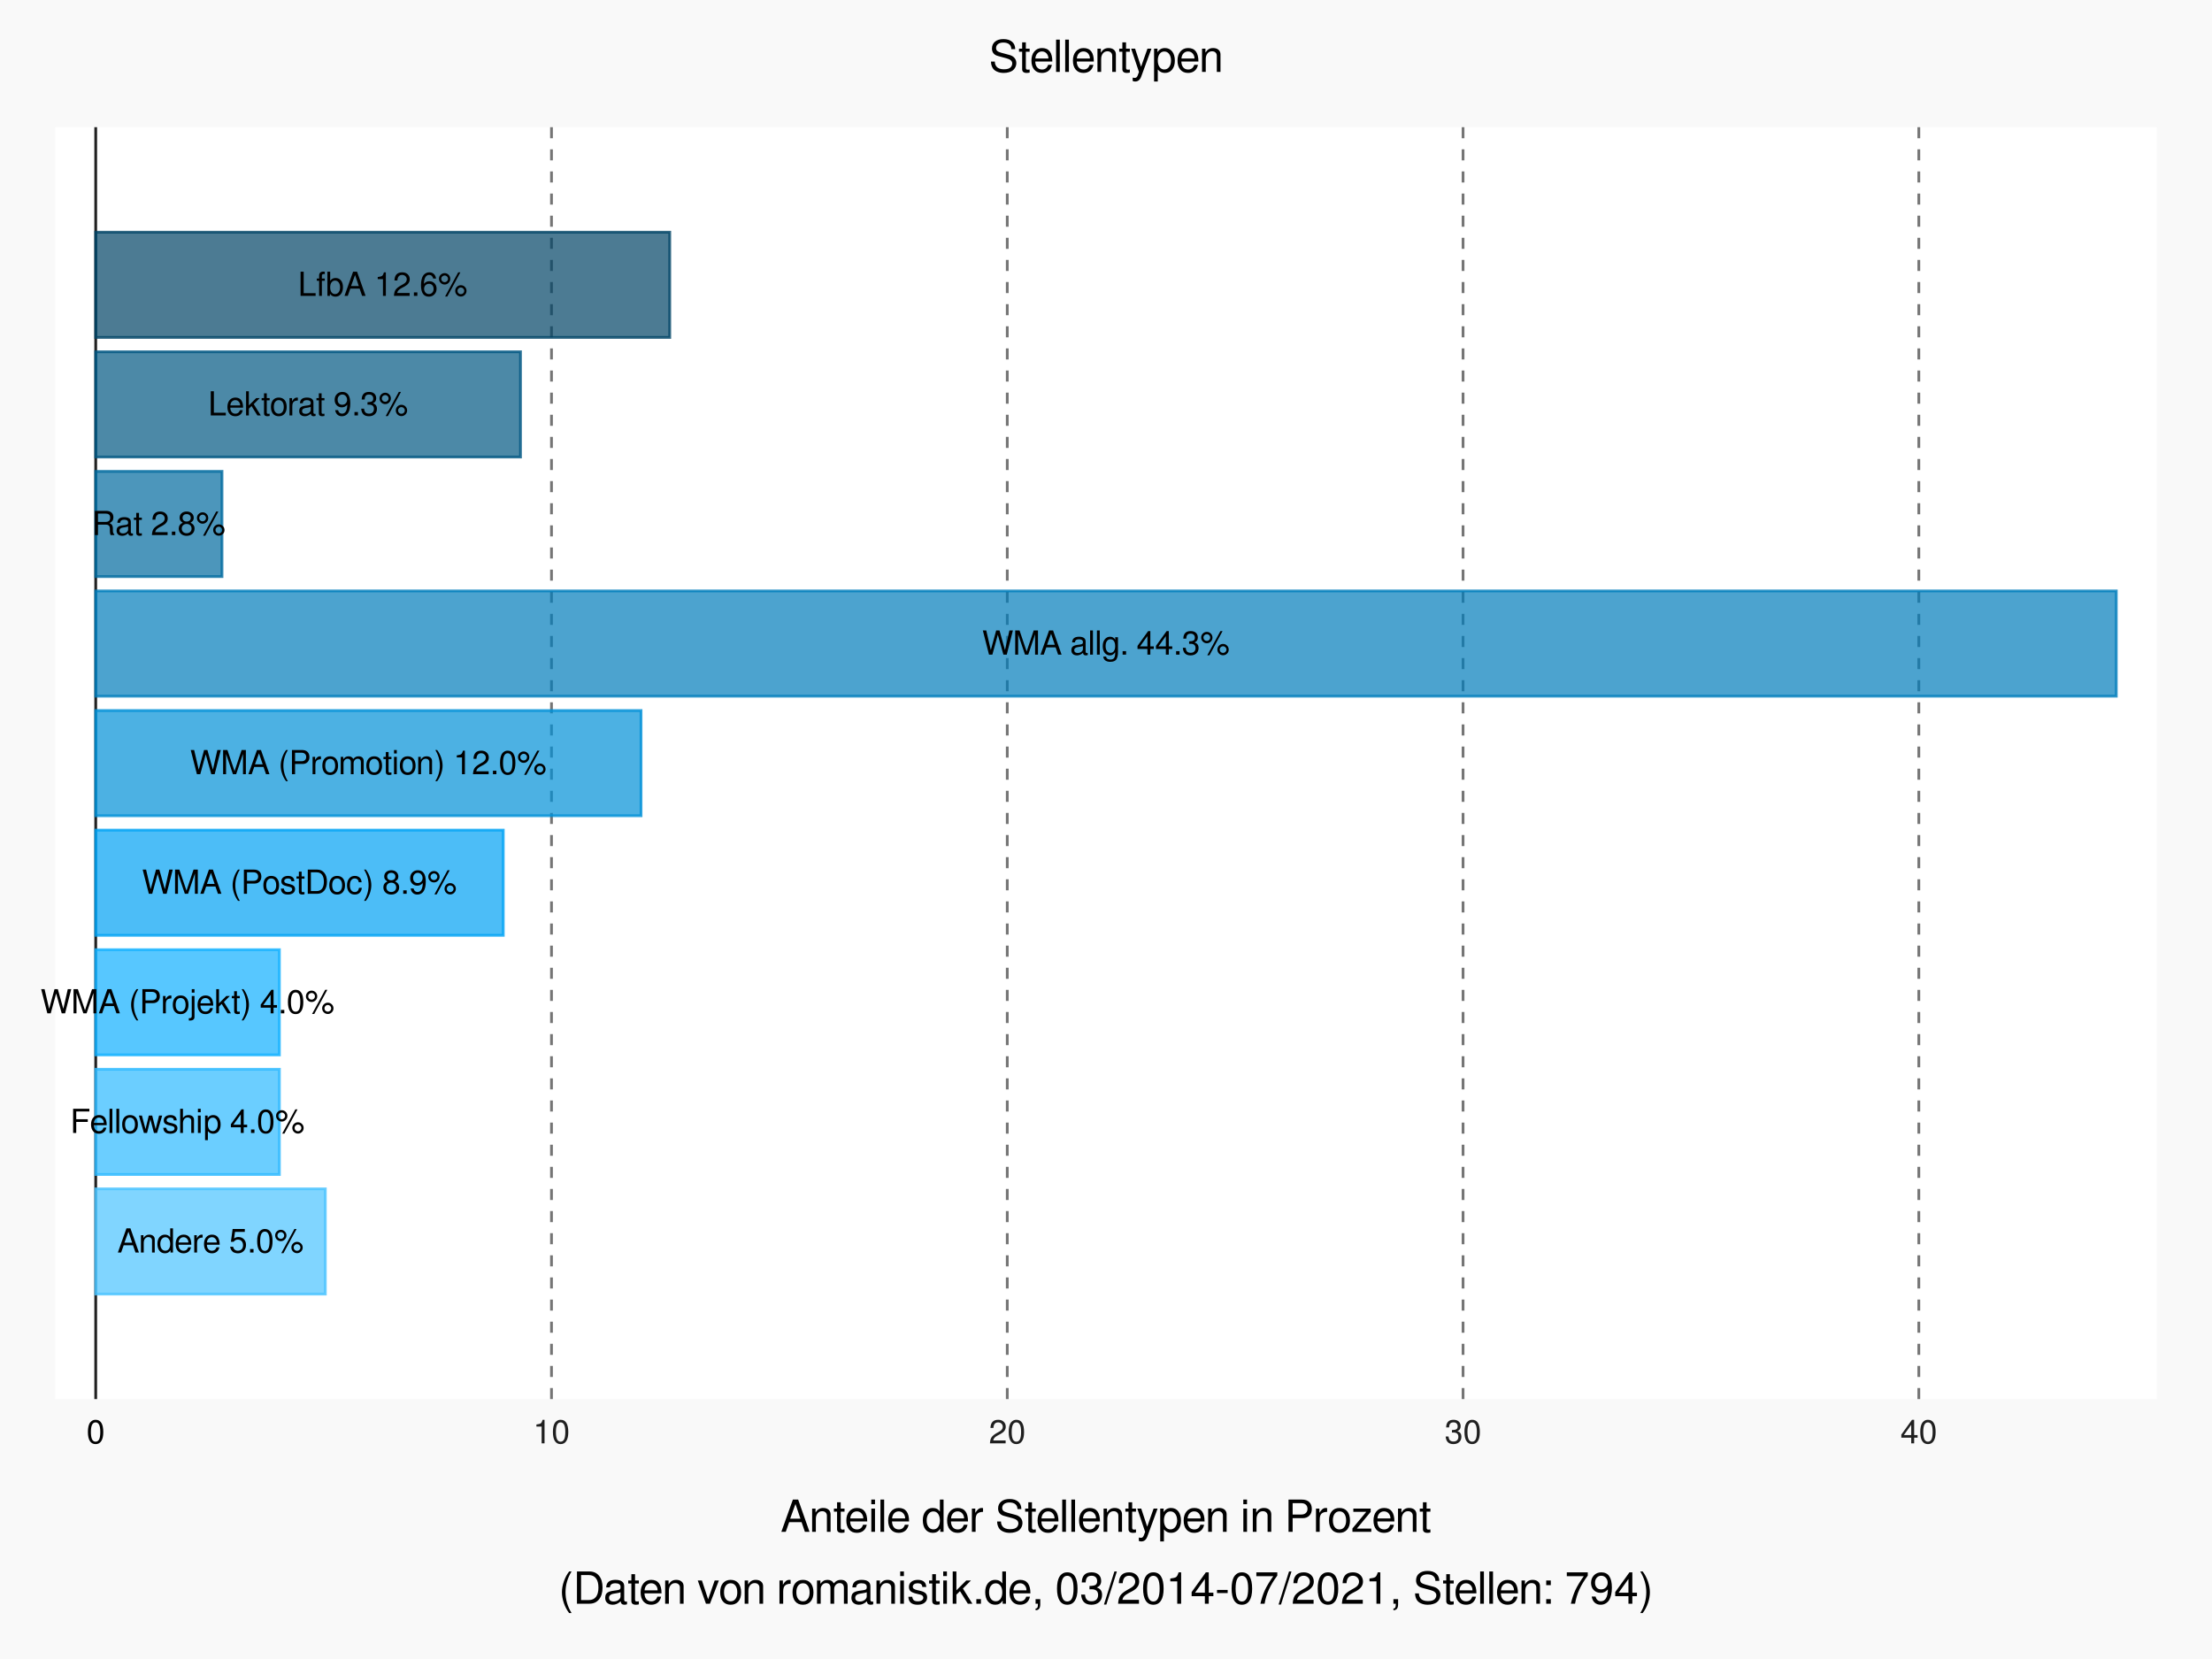
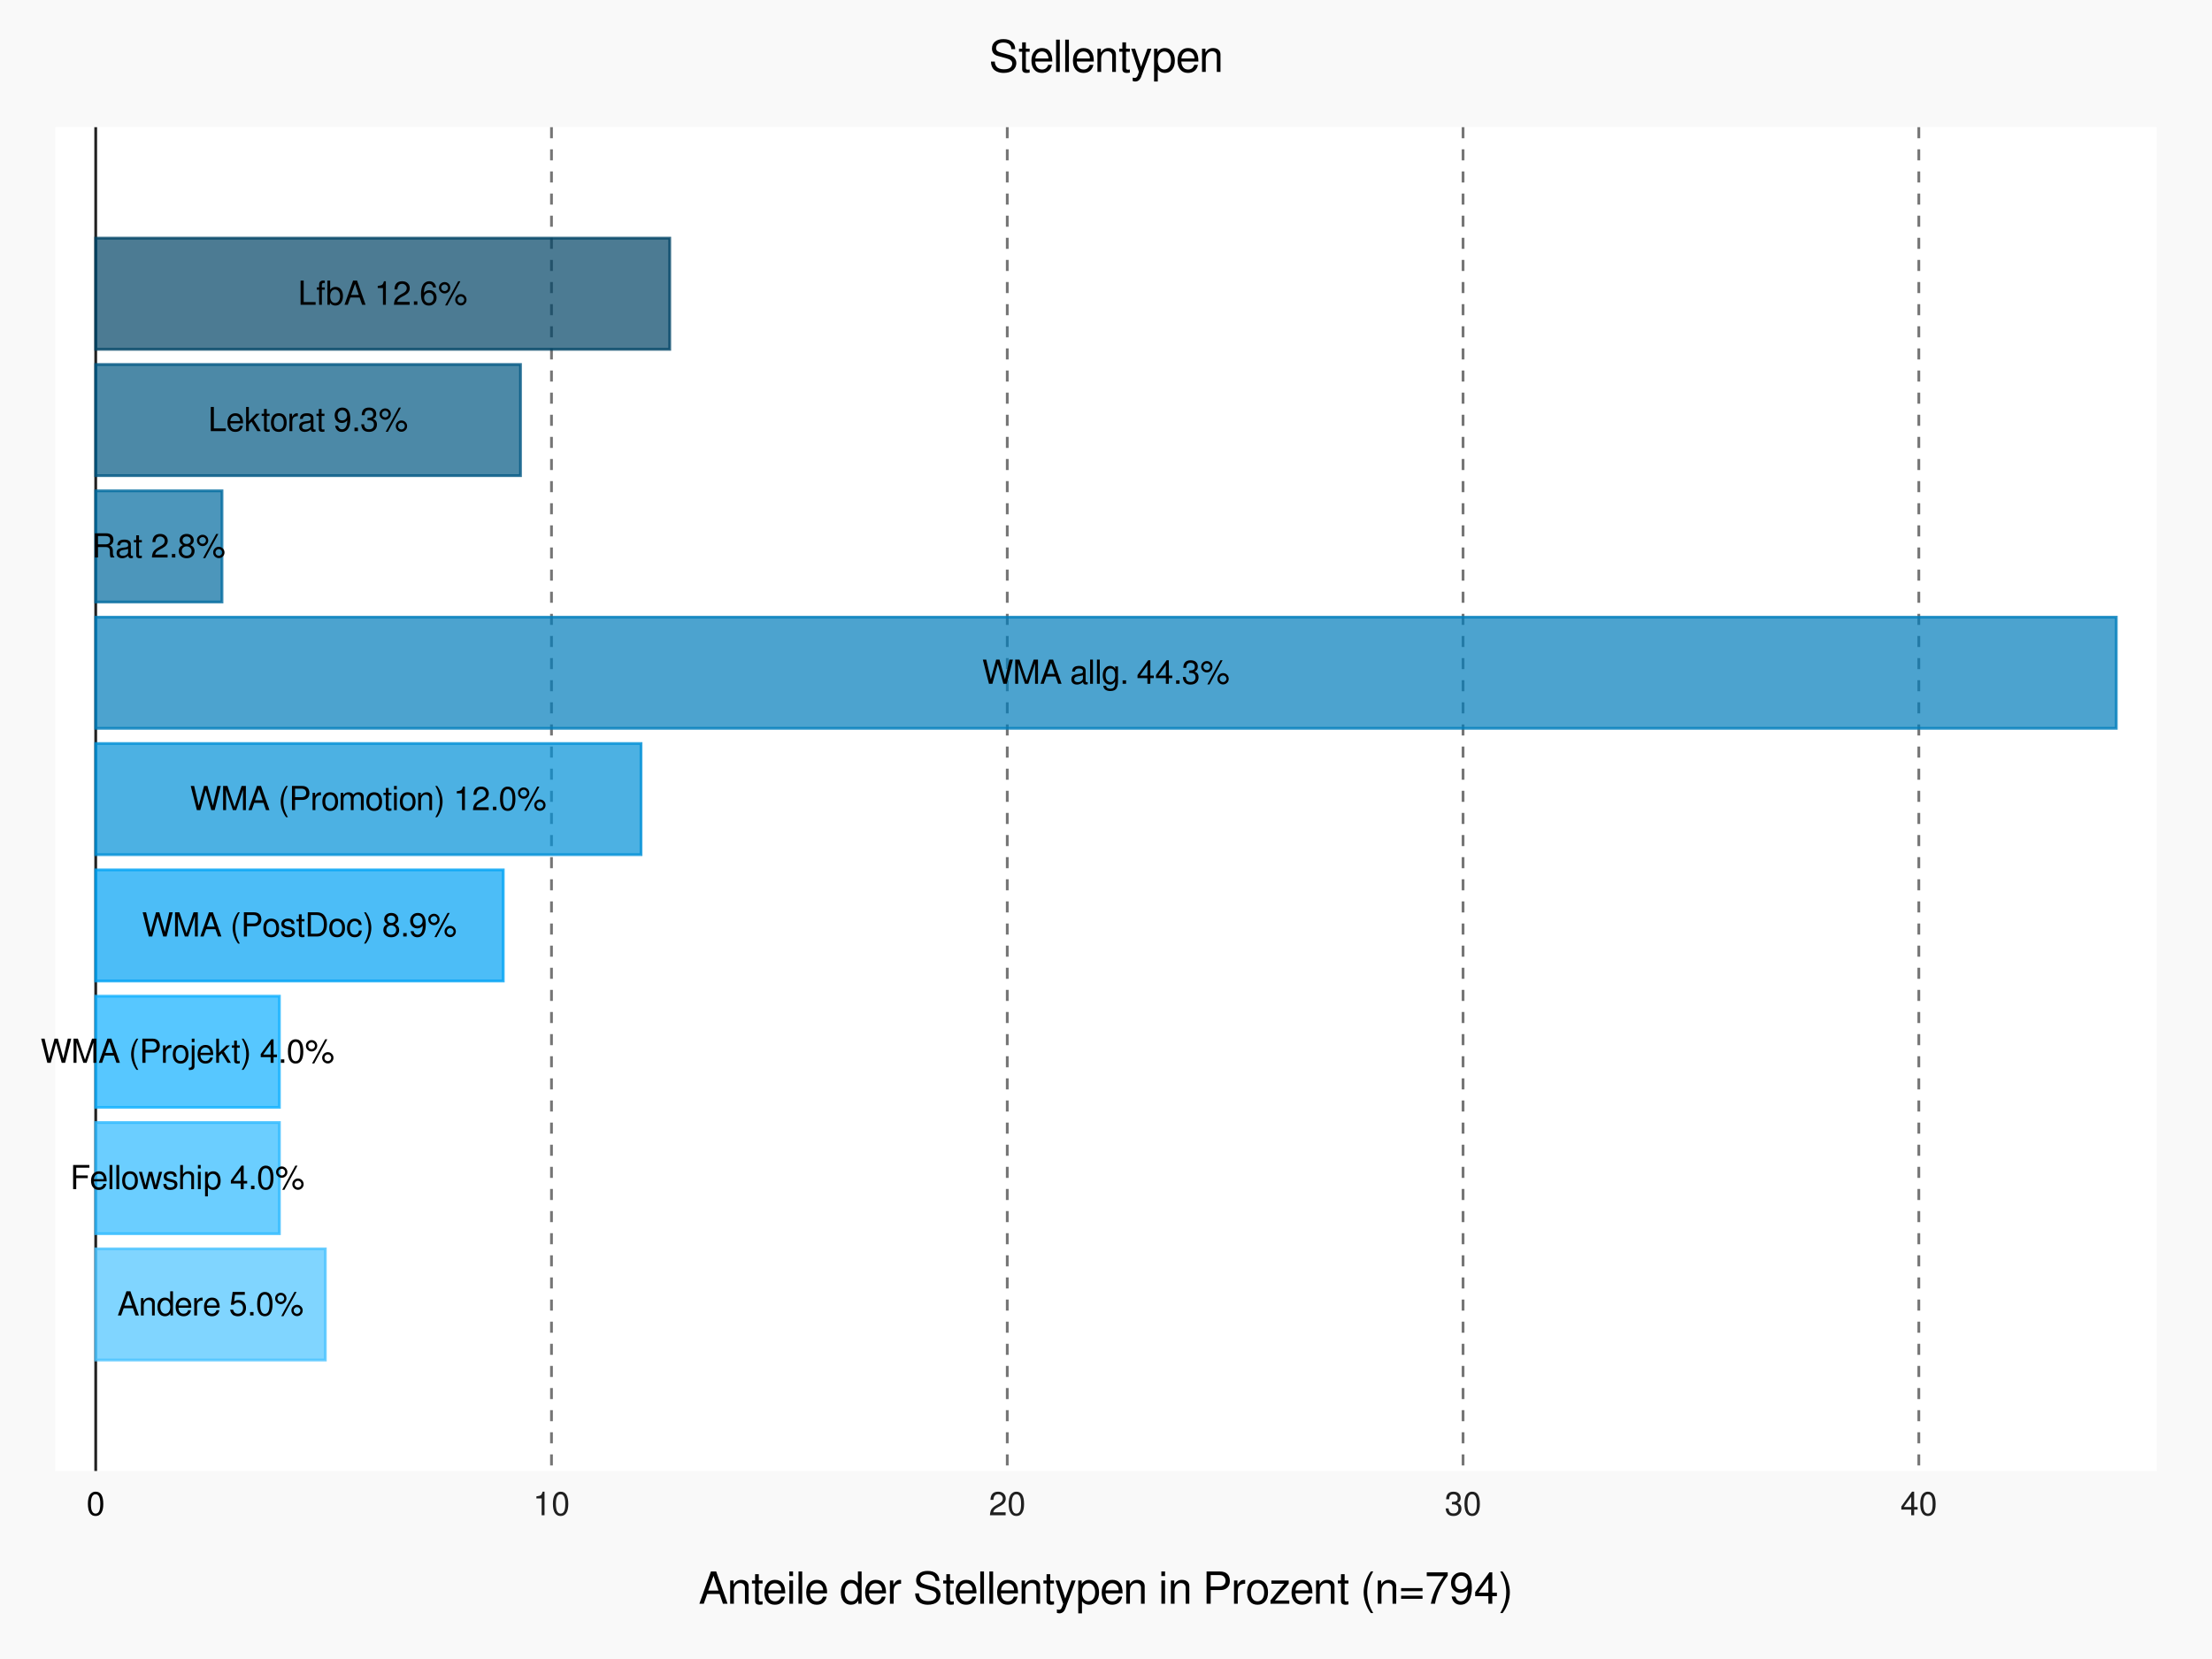
- <svg xmlns="http://www.w3.org/2000/svg" id="chart-f7a3c1fd-27d8-44bd-977e-2161b0ad2dd9" class="pygal-chart" viewBox="0 0 800 600">
+ <svg xmlns="http://www.w3.org/2000/svg" id="chart-5012cd3d-6423-44be-a423-07b968e16132" class="pygal-chart" viewBox="0 0 800 600">
  <defs>
-     <style type="text/css">#chart-f7a3c1fd-27d8-44bd-977e-2161b0ad2dd9{-webkit-user-select:none;-webkit-font-smoothing:antialiased;font-family:FreeSans}#chart-f7a3c1fd-27d8-44bd-977e-2161b0ad2dd9 .title{font-family:FreeSans;font-size:16px}#chart-f7a3c1fd-27d8-44bd-977e-2161b0ad2dd9 .legends .legend text{font-family:FreeSans;font-size:14px}#chart-f7a3c1fd-27d8-44bd-977e-2161b0ad2dd9 .axis text{font-family:FreeSans;font-size:12px}#chart-f7a3c1fd-27d8-44bd-977e-2161b0ad2dd9 .axis text.major{font-family:FreeSans;font-size:12px}#chart-f7a3c1fd-27d8-44bd-977e-2161b0ad2dd9 .text-overlay text.value{font-family:FreeSans;font-size:12px}#chart-f7a3c1fd-27d8-44bd-977e-2161b0ad2dd9 .text-overlay text.label{font-family:FreeSans;font-size:12px}#chart-f7a3c1fd-27d8-44bd-977e-2161b0ad2dd9 .tooltip{font-family:FreeSans;font-size:14px}#chart-f7a3c1fd-27d8-44bd-977e-2161b0ad2dd9 text.no_data{font-family:FreeSans;font-size:64px}
- #chart-f7a3c1fd-27d8-44bd-977e-2161b0ad2dd9{background-color:rgba(249,249,249,1)}#chart-f7a3c1fd-27d8-44bd-977e-2161b0ad2dd9 path,#chart-f7a3c1fd-27d8-44bd-977e-2161b0ad2dd9 line,#chart-f7a3c1fd-27d8-44bd-977e-2161b0ad2dd9 rect,#chart-f7a3c1fd-27d8-44bd-977e-2161b0ad2dd9 circle{-webkit-transition:150ms;-moz-transition:150ms;transition:150ms}#chart-f7a3c1fd-27d8-44bd-977e-2161b0ad2dd9 .graph &gt; .background{fill:rgba(249,249,249,1)}#chart-f7a3c1fd-27d8-44bd-977e-2161b0ad2dd9 .plot &gt; .background{fill:rgba(255,255,255,1)}#chart-f7a3c1fd-27d8-44bd-977e-2161b0ad2dd9 .graph{fill:rgba(0,0,0,.87)}#chart-f7a3c1fd-27d8-44bd-977e-2161b0ad2dd9 text.no_data{fill:rgba(0,0,0,1)}#chart-f7a3c1fd-27d8-44bd-977e-2161b0ad2dd9 .title{fill:rgba(0,0,0,1)}#chart-f7a3c1fd-27d8-44bd-977e-2161b0ad2dd9 .legends .legend text{fill:rgba(0,0,0,.87)}#chart-f7a3c1fd-27d8-44bd-977e-2161b0ad2dd9 .legends .legend:hover text{fill:rgba(0,0,0,1)}#chart-f7a3c1fd-27d8-44bd-977e-2161b0ad2dd9 .axis .line{stroke:rgba(0,0,0,1)}#chart-f7a3c1fd-27d8-44bd-977e-2161b0ad2dd9 .axis .guide.line{stroke:rgba(0,0,0,.54)}#chart-f7a3c1fd-27d8-44bd-977e-2161b0ad2dd9 .axis .major.line{stroke:rgba(0,0,0,.87)}#chart-f7a3c1fd-27d8-44bd-977e-2161b0ad2dd9 .axis text.major{fill:rgba(0,0,0,1)}#chart-f7a3c1fd-27d8-44bd-977e-2161b0ad2dd9 .axis.y .guides:hover .guide.line,#chart-f7a3c1fd-27d8-44bd-977e-2161b0ad2dd9 .line-graph .axis.x .guides:hover .guide.line,#chart-f7a3c1fd-27d8-44bd-977e-2161b0ad2dd9 .stackedline-graph .axis.x .guides:hover .guide.line,#chart-f7a3c1fd-27d8-44bd-977e-2161b0ad2dd9 .xy-graph .axis.x .guides:hover .guide.line{stroke:rgba(0,0,0,1)}#chart-f7a3c1fd-27d8-44bd-977e-2161b0ad2dd9 .axis .guides:hover text{fill:rgba(0,0,0,1)}#chart-f7a3c1fd-27d8-44bd-977e-2161b0ad2dd9 .reactive{fill-opacity:.7;stroke-opacity:.8}#chart-f7a3c1fd-27d8-44bd-977e-2161b0ad2dd9 .ci{stroke:rgba(0,0,0,.87)}#chart-f7a3c1fd-27d8-44bd-977e-2161b0ad2dd9 .reactive.active,#chart-f7a3c1fd-27d8-44bd-977e-2161b0ad2dd9 .active .reactive{fill-opacity:.8;stroke-opacity:.9;stroke-width:4}#chart-f7a3c1fd-27d8-44bd-977e-2161b0ad2dd9 .ci .reactive.active{stroke-width:1.5}#chart-f7a3c1fd-27d8-44bd-977e-2161b0ad2dd9 .series text{fill:rgba(0,0,0,1)}#chart-f7a3c1fd-27d8-44bd-977e-2161b0ad2dd9 .tooltip rect{fill:rgba(255,255,255,1);stroke:rgba(0,0,0,1);-webkit-transition:opacity 150ms;-moz-transition:opacity 150ms;transition:opacity 150ms}#chart-f7a3c1fd-27d8-44bd-977e-2161b0ad2dd9 .tooltip .label{fill:rgba(0,0,0,.87)}#chart-f7a3c1fd-27d8-44bd-977e-2161b0ad2dd9 .tooltip .label{fill:rgba(0,0,0,.87)}#chart-f7a3c1fd-27d8-44bd-977e-2161b0ad2dd9 .tooltip .legend{font-size:.8em;fill:rgba(0,0,0,.54)}#chart-f7a3c1fd-27d8-44bd-977e-2161b0ad2dd9 .tooltip .x_label{font-size:.6em;fill:rgba(0,0,0,1)}#chart-f7a3c1fd-27d8-44bd-977e-2161b0ad2dd9 .tooltip .xlink{font-size:.5em;text-decoration:underline}#chart-f7a3c1fd-27d8-44bd-977e-2161b0ad2dd9 .tooltip .value{font-size:1.5em}#chart-f7a3c1fd-27d8-44bd-977e-2161b0ad2dd9 .bound{font-size:.5em}#chart-f7a3c1fd-27d8-44bd-977e-2161b0ad2dd9 .max-value{font-size:.75em;fill:rgba(0,0,0,.54)}#chart-f7a3c1fd-27d8-44bd-977e-2161b0ad2dd9 .map-element{fill:rgba(255,255,255,1);stroke:rgba(0,0,0,.54) !important}#chart-f7a3c1fd-27d8-44bd-977e-2161b0ad2dd9 .map-element .reactive{fill-opacity:inherit;stroke-opacity:inherit}#chart-f7a3c1fd-27d8-44bd-977e-2161b0ad2dd9 .color-0,#chart-f7a3c1fd-27d8-44bd-977e-2161b0ad2dd9 .color-0 a:visited{stroke:#004466;fill:#004466}#chart-f7a3c1fd-27d8-44bd-977e-2161b0ad2dd9 .color-1,#chart-f7a3c1fd-27d8-44bd-977e-2161b0ad2dd9 .color-1 a:visited{stroke:#005782;fill:#005782}#chart-f7a3c1fd-27d8-44bd-977e-2161b0ad2dd9 .color-2,#chart-f7a3c1fd-27d8-44bd-977e-2161b0ad2dd9 .color-2 a:visited{stroke:#006a9f;fill:#006a9f}#chart-f7a3c1fd-27d8-44bd-977e-2161b0ad2dd9 .color-3,#chart-f7a3c1fd-27d8-44bd-977e-2161b0ad2dd9 .color-3 a:visited{stroke:#007dbb;fill:#007dbb}#chart-f7a3c1fd-27d8-44bd-977e-2161b0ad2dd9 .color-4,#chart-f7a3c1fd-27d8-44bd-977e-2161b0ad2dd9 .color-4 a:visited{stroke:#0090d7;fill:#0090d7}#chart-f7a3c1fd-27d8-44bd-977e-2161b0ad2dd9 .color-5,#chart-f7a3c1fd-27d8-44bd-977e-2161b0ad2dd9 .color-5 a:visited{stroke:#00a2f4;fill:#00a2f4}#chart-f7a3c1fd-27d8-44bd-977e-2161b0ad2dd9 .color-6,#chart-f7a3c1fd-27d8-44bd-977e-2161b0ad2dd9 .color-6 a:visited{stroke:#11b0ff;fill:#11b0ff}#chart-f7a3c1fd-27d8-44bd-977e-2161b0ad2dd9 .color-7,#chart-f7a3c1fd-27d8-44bd-977e-2161b0ad2dd9 .color-7 a:visited{stroke:#2db9ff;fill:#2db9ff}#chart-f7a3c1fd-27d8-44bd-977e-2161b0ad2dd9 .color-8,#chart-f7a3c1fd-27d8-44bd-977e-2161b0ad2dd9 .color-8 a:visited{stroke:#4ac3ff;fill:#4ac3ff}#chart-f7a3c1fd-27d8-44bd-977e-2161b0ad2dd9 .text-overlay .color-0 text{fill:black}#chart-f7a3c1fd-27d8-44bd-977e-2161b0ad2dd9 .text-overlay .color-1 text{fill:black}#chart-f7a3c1fd-27d8-44bd-977e-2161b0ad2dd9 .text-overlay .color-2 text{fill:black}#chart-f7a3c1fd-27d8-44bd-977e-2161b0ad2dd9 .text-overlay .color-3 text{fill:black}#chart-f7a3c1fd-27d8-44bd-977e-2161b0ad2dd9 .text-overlay .color-4 text{fill:black}#chart-f7a3c1fd-27d8-44bd-977e-2161b0ad2dd9 .text-overlay .color-5 text{fill:black}#chart-f7a3c1fd-27d8-44bd-977e-2161b0ad2dd9 .text-overlay .color-6 text{fill:black}#chart-f7a3c1fd-27d8-44bd-977e-2161b0ad2dd9 .text-overlay .color-7 text{fill:black}#chart-f7a3c1fd-27d8-44bd-977e-2161b0ad2dd9 .text-overlay .color-8 text{fill:black}
- #chart-f7a3c1fd-27d8-44bd-977e-2161b0ad2dd9 text.no_data{text-anchor:middle}#chart-f7a3c1fd-27d8-44bd-977e-2161b0ad2dd9 .guide.line{fill:none}#chart-f7a3c1fd-27d8-44bd-977e-2161b0ad2dd9 .centered{text-anchor:middle}#chart-f7a3c1fd-27d8-44bd-977e-2161b0ad2dd9 .title{text-anchor:middle}#chart-f7a3c1fd-27d8-44bd-977e-2161b0ad2dd9 .legends .legend text{fill-opacity:1}#chart-f7a3c1fd-27d8-44bd-977e-2161b0ad2dd9 .axis.x text{text-anchor:middle}#chart-f7a3c1fd-27d8-44bd-977e-2161b0ad2dd9 .axis.x:not(.web) text[transform]{text-anchor:start}#chart-f7a3c1fd-27d8-44bd-977e-2161b0ad2dd9 .axis.x:not(.web) text[transform].backwards{text-anchor:end}#chart-f7a3c1fd-27d8-44bd-977e-2161b0ad2dd9 .axis.y text{text-anchor:end}#chart-f7a3c1fd-27d8-44bd-977e-2161b0ad2dd9 .axis.y text[transform].backwards{text-anchor:start}#chart-f7a3c1fd-27d8-44bd-977e-2161b0ad2dd9 .axis.y2 text{text-anchor:start}#chart-f7a3c1fd-27d8-44bd-977e-2161b0ad2dd9 .axis.y2 text[transform].backwards{text-anchor:end}#chart-f7a3c1fd-27d8-44bd-977e-2161b0ad2dd9 .axis .guide.line{stroke-dasharray:4,4}#chart-f7a3c1fd-27d8-44bd-977e-2161b0ad2dd9 .axis .major.guide.line{stroke-dasharray:6,6}#chart-f7a3c1fd-27d8-44bd-977e-2161b0ad2dd9 .horizontal .axis.y .guide.line,#chart-f7a3c1fd-27d8-44bd-977e-2161b0ad2dd9 .horizontal .axis.y2 .guide.line,#chart-f7a3c1fd-27d8-44bd-977e-2161b0ad2dd9 .vertical .axis.x .guide.line{opacity:0}#chart-f7a3c1fd-27d8-44bd-977e-2161b0ad2dd9 .horizontal .axis.always_show .guide.line,#chart-f7a3c1fd-27d8-44bd-977e-2161b0ad2dd9 .vertical .axis.always_show .guide.line{opacity:1 !important}#chart-f7a3c1fd-27d8-44bd-977e-2161b0ad2dd9 .axis.y .guides:hover .guide.line,#chart-f7a3c1fd-27d8-44bd-977e-2161b0ad2dd9 .axis.y2 .guides:hover .guide.line,#chart-f7a3c1fd-27d8-44bd-977e-2161b0ad2dd9 .axis.x .guides:hover .guide.line{opacity:1}#chart-f7a3c1fd-27d8-44bd-977e-2161b0ad2dd9 .axis .guides:hover text{opacity:1}#chart-f7a3c1fd-27d8-44bd-977e-2161b0ad2dd9 .nofill{fill:none}#chart-f7a3c1fd-27d8-44bd-977e-2161b0ad2dd9 .subtle-fill{fill-opacity:.2}#chart-f7a3c1fd-27d8-44bd-977e-2161b0ad2dd9 .dot{stroke-width:1px;fill-opacity:1}#chart-f7a3c1fd-27d8-44bd-977e-2161b0ad2dd9 .dot.active{stroke-width:5px}#chart-f7a3c1fd-27d8-44bd-977e-2161b0ad2dd9 .dot.negative{fill:transparent}#chart-f7a3c1fd-27d8-44bd-977e-2161b0ad2dd9 text,#chart-f7a3c1fd-27d8-44bd-977e-2161b0ad2dd9 tspan{stroke:none !important}#chart-f7a3c1fd-27d8-44bd-977e-2161b0ad2dd9 .series text.active{opacity:1}#chart-f7a3c1fd-27d8-44bd-977e-2161b0ad2dd9 .tooltip rect{fill-opacity:.95;stroke-width:.5}#chart-f7a3c1fd-27d8-44bd-977e-2161b0ad2dd9 .tooltip text{fill-opacity:1}#chart-f7a3c1fd-27d8-44bd-977e-2161b0ad2dd9 .showable{visibility:hidden}#chart-f7a3c1fd-27d8-44bd-977e-2161b0ad2dd9 .showable.shown{visibility:visible}#chart-f7a3c1fd-27d8-44bd-977e-2161b0ad2dd9 .gauge-background{fill:rgba(229,229,229,1);stroke:none}#chart-f7a3c1fd-27d8-44bd-977e-2161b0ad2dd9 .bg-lines{stroke:rgba(249,249,249,1);stroke-width:2px}</style>
+     <style type="text/css">#chart-5012cd3d-6423-44be-a423-07b968e16132{-webkit-user-select:none;-webkit-font-smoothing:antialiased;font-family:FreeSans}#chart-5012cd3d-6423-44be-a423-07b968e16132 .title{font-family:FreeSans;font-size:16px}#chart-5012cd3d-6423-44be-a423-07b968e16132 .legends .legend text{font-family:FreeSans;font-size:14px}#chart-5012cd3d-6423-44be-a423-07b968e16132 .axis text{font-family:FreeSans;font-size:12px}#chart-5012cd3d-6423-44be-a423-07b968e16132 .axis text.major{font-family:FreeSans;font-size:12px}#chart-5012cd3d-6423-44be-a423-07b968e16132 .text-overlay text.value{font-family:FreeSans;font-size:12px}#chart-5012cd3d-6423-44be-a423-07b968e16132 .text-overlay text.label{font-family:FreeSans;font-size:12px}#chart-5012cd3d-6423-44be-a423-07b968e16132 .tooltip{font-family:FreeSans;font-size:14px}#chart-5012cd3d-6423-44be-a423-07b968e16132 text.no_data{font-family:FreeSans;font-size:64px}
+ #chart-5012cd3d-6423-44be-a423-07b968e16132{background-color:rgba(249,249,249,1)}#chart-5012cd3d-6423-44be-a423-07b968e16132 path,#chart-5012cd3d-6423-44be-a423-07b968e16132 line,#chart-5012cd3d-6423-44be-a423-07b968e16132 rect,#chart-5012cd3d-6423-44be-a423-07b968e16132 circle{-webkit-transition:150ms;-moz-transition:150ms;transition:150ms}#chart-5012cd3d-6423-44be-a423-07b968e16132 .graph &gt; .background{fill:rgba(249,249,249,1)}#chart-5012cd3d-6423-44be-a423-07b968e16132 .plot &gt; .background{fill:rgba(255,255,255,1)}#chart-5012cd3d-6423-44be-a423-07b968e16132 .graph{fill:rgba(0,0,0,.87)}#chart-5012cd3d-6423-44be-a423-07b968e16132 text.no_data{fill:rgba(0,0,0,1)}#chart-5012cd3d-6423-44be-a423-07b968e16132 .title{fill:rgba(0,0,0,1)}#chart-5012cd3d-6423-44be-a423-07b968e16132 .legends .legend text{fill:rgba(0,0,0,.87)}#chart-5012cd3d-6423-44be-a423-07b968e16132 .legends .legend:hover text{fill:rgba(0,0,0,1)}#chart-5012cd3d-6423-44be-a423-07b968e16132 .axis .line{stroke:rgba(0,0,0,1)}#chart-5012cd3d-6423-44be-a423-07b968e16132 .axis .guide.line{stroke:rgba(0,0,0,.54)}#chart-5012cd3d-6423-44be-a423-07b968e16132 .axis .major.line{stroke:rgba(0,0,0,.87)}#chart-5012cd3d-6423-44be-a423-07b968e16132 .axis text.major{fill:rgba(0,0,0,1)}#chart-5012cd3d-6423-44be-a423-07b968e16132 .axis.y .guides:hover .guide.line,#chart-5012cd3d-6423-44be-a423-07b968e16132 .line-graph .axis.x .guides:hover .guide.line,#chart-5012cd3d-6423-44be-a423-07b968e16132 .stackedline-graph .axis.x .guides:hover .guide.line,#chart-5012cd3d-6423-44be-a423-07b968e16132 .xy-graph .axis.x .guides:hover .guide.line{stroke:rgba(0,0,0,1)}#chart-5012cd3d-6423-44be-a423-07b968e16132 .axis .guides:hover text{fill:rgba(0,0,0,1)}#chart-5012cd3d-6423-44be-a423-07b968e16132 .reactive{fill-opacity:.7;stroke-opacity:.8}#chart-5012cd3d-6423-44be-a423-07b968e16132 .ci{stroke:rgba(0,0,0,.87)}#chart-5012cd3d-6423-44be-a423-07b968e16132 .reactive.active,#chart-5012cd3d-6423-44be-a423-07b968e16132 .active .reactive{fill-opacity:.8;stroke-opacity:.9;stroke-width:4}#chart-5012cd3d-6423-44be-a423-07b968e16132 .ci .reactive.active{stroke-width:1.5}#chart-5012cd3d-6423-44be-a423-07b968e16132 .series text{fill:rgba(0,0,0,1)}#chart-5012cd3d-6423-44be-a423-07b968e16132 .tooltip rect{fill:rgba(255,255,255,1);stroke:rgba(0,0,0,1);-webkit-transition:opacity 150ms;-moz-transition:opacity 150ms;transition:opacity 150ms}#chart-5012cd3d-6423-44be-a423-07b968e16132 .tooltip .label{fill:rgba(0,0,0,.87)}#chart-5012cd3d-6423-44be-a423-07b968e16132 .tooltip .label{fill:rgba(0,0,0,.87)}#chart-5012cd3d-6423-44be-a423-07b968e16132 .tooltip .legend{font-size:.8em;fill:rgba(0,0,0,.54)}#chart-5012cd3d-6423-44be-a423-07b968e16132 .tooltip .x_label{font-size:.6em;fill:rgba(0,0,0,1)}#chart-5012cd3d-6423-44be-a423-07b968e16132 .tooltip .xlink{font-size:.5em;text-decoration:underline}#chart-5012cd3d-6423-44be-a423-07b968e16132 .tooltip .value{font-size:1.5em}#chart-5012cd3d-6423-44be-a423-07b968e16132 .bound{font-size:.5em}#chart-5012cd3d-6423-44be-a423-07b968e16132 .max-value{font-size:.75em;fill:rgba(0,0,0,.54)}#chart-5012cd3d-6423-44be-a423-07b968e16132 .map-element{fill:rgba(255,255,255,1);stroke:rgba(0,0,0,.54) !important}#chart-5012cd3d-6423-44be-a423-07b968e16132 .map-element .reactive{fill-opacity:inherit;stroke-opacity:inherit}#chart-5012cd3d-6423-44be-a423-07b968e16132 .color-0,#chart-5012cd3d-6423-44be-a423-07b968e16132 .color-0 a:visited{stroke:#004466;fill:#004466}#chart-5012cd3d-6423-44be-a423-07b968e16132 .color-1,#chart-5012cd3d-6423-44be-a423-07b968e16132 .color-1 a:visited{stroke:#005782;fill:#005782}#chart-5012cd3d-6423-44be-a423-07b968e16132 .color-2,#chart-5012cd3d-6423-44be-a423-07b968e16132 .color-2 a:visited{stroke:#006a9f;fill:#006a9f}#chart-5012cd3d-6423-44be-a423-07b968e16132 .color-3,#chart-5012cd3d-6423-44be-a423-07b968e16132 .color-3 a:visited{stroke:#007dbb;fill:#007dbb}#chart-5012cd3d-6423-44be-a423-07b968e16132 .color-4,#chart-5012cd3d-6423-44be-a423-07b968e16132 .color-4 a:visited{stroke:#0090d7;fill:#0090d7}#chart-5012cd3d-6423-44be-a423-07b968e16132 .color-5,#chart-5012cd3d-6423-44be-a423-07b968e16132 .color-5 a:visited{stroke:#00a2f4;fill:#00a2f4}#chart-5012cd3d-6423-44be-a423-07b968e16132 .color-6,#chart-5012cd3d-6423-44be-a423-07b968e16132 .color-6 a:visited{stroke:#11b0ff;fill:#11b0ff}#chart-5012cd3d-6423-44be-a423-07b968e16132 .color-7,#chart-5012cd3d-6423-44be-a423-07b968e16132 .color-7 a:visited{stroke:#2db9ff;fill:#2db9ff}#chart-5012cd3d-6423-44be-a423-07b968e16132 .color-8,#chart-5012cd3d-6423-44be-a423-07b968e16132 .color-8 a:visited{stroke:#4ac3ff;fill:#4ac3ff}#chart-5012cd3d-6423-44be-a423-07b968e16132 .text-overlay .color-0 text{fill:black}#chart-5012cd3d-6423-44be-a423-07b968e16132 .text-overlay .color-1 text{fill:black}#chart-5012cd3d-6423-44be-a423-07b968e16132 .text-overlay .color-2 text{fill:black}#chart-5012cd3d-6423-44be-a423-07b968e16132 .text-overlay .color-3 text{fill:black}#chart-5012cd3d-6423-44be-a423-07b968e16132 .text-overlay .color-4 text{fill:black}#chart-5012cd3d-6423-44be-a423-07b968e16132 .text-overlay .color-5 text{fill:black}#chart-5012cd3d-6423-44be-a423-07b968e16132 .text-overlay .color-6 text{fill:black}#chart-5012cd3d-6423-44be-a423-07b968e16132 .text-overlay .color-7 text{fill:black}#chart-5012cd3d-6423-44be-a423-07b968e16132 .text-overlay .color-8 text{fill:black}
+ #chart-5012cd3d-6423-44be-a423-07b968e16132 text.no_data{text-anchor:middle}#chart-5012cd3d-6423-44be-a423-07b968e16132 .guide.line{fill:none}#chart-5012cd3d-6423-44be-a423-07b968e16132 .centered{text-anchor:middle}#chart-5012cd3d-6423-44be-a423-07b968e16132 .title{text-anchor:middle}#chart-5012cd3d-6423-44be-a423-07b968e16132 .legends .legend text{fill-opacity:1}#chart-5012cd3d-6423-44be-a423-07b968e16132 .axis.x text{text-anchor:middle}#chart-5012cd3d-6423-44be-a423-07b968e16132 .axis.x:not(.web) text[transform]{text-anchor:start}#chart-5012cd3d-6423-44be-a423-07b968e16132 .axis.x:not(.web) text[transform].backwards{text-anchor:end}#chart-5012cd3d-6423-44be-a423-07b968e16132 .axis.y text{text-anchor:end}#chart-5012cd3d-6423-44be-a423-07b968e16132 .axis.y text[transform].backwards{text-anchor:start}#chart-5012cd3d-6423-44be-a423-07b968e16132 .axis.y2 text{text-anchor:start}#chart-5012cd3d-6423-44be-a423-07b968e16132 .axis.y2 text[transform].backwards{text-anchor:end}#chart-5012cd3d-6423-44be-a423-07b968e16132 .axis .guide.line{stroke-dasharray:4,4}#chart-5012cd3d-6423-44be-a423-07b968e16132 .axis .major.guide.line{stroke-dasharray:6,6}#chart-5012cd3d-6423-44be-a423-07b968e16132 .horizontal .axis.y .guide.line,#chart-5012cd3d-6423-44be-a423-07b968e16132 .horizontal .axis.y2 .guide.line,#chart-5012cd3d-6423-44be-a423-07b968e16132 .vertical .axis.x .guide.line{opacity:0}#chart-5012cd3d-6423-44be-a423-07b968e16132 .horizontal .axis.always_show .guide.line,#chart-5012cd3d-6423-44be-a423-07b968e16132 .vertical .axis.always_show .guide.line{opacity:1 !important}#chart-5012cd3d-6423-44be-a423-07b968e16132 .axis.y .guides:hover .guide.line,#chart-5012cd3d-6423-44be-a423-07b968e16132 .axis.y2 .guides:hover .guide.line,#chart-5012cd3d-6423-44be-a423-07b968e16132 .axis.x .guides:hover .guide.line{opacity:1}#chart-5012cd3d-6423-44be-a423-07b968e16132 .axis .guides:hover text{opacity:1}#chart-5012cd3d-6423-44be-a423-07b968e16132 .nofill{fill:none}#chart-5012cd3d-6423-44be-a423-07b968e16132 .subtle-fill{fill-opacity:.2}#chart-5012cd3d-6423-44be-a423-07b968e16132 .dot{stroke-width:1px;fill-opacity:1}#chart-5012cd3d-6423-44be-a423-07b968e16132 .dot.active{stroke-width:5px}#chart-5012cd3d-6423-44be-a423-07b968e16132 .dot.negative{fill:transparent}#chart-5012cd3d-6423-44be-a423-07b968e16132 text,#chart-5012cd3d-6423-44be-a423-07b968e16132 tspan{stroke:none !important}#chart-5012cd3d-6423-44be-a423-07b968e16132 .series text.active{opacity:1}#chart-5012cd3d-6423-44be-a423-07b968e16132 .tooltip rect{fill-opacity:.95;stroke-width:.5}#chart-5012cd3d-6423-44be-a423-07b968e16132 .tooltip text{fill-opacity:1}#chart-5012cd3d-6423-44be-a423-07b968e16132 .showable{visibility:hidden}#chart-5012cd3d-6423-44be-a423-07b968e16132 .showable.shown{visibility:visible}#chart-5012cd3d-6423-44be-a423-07b968e16132 .gauge-background{fill:rgba(229,229,229,1);stroke:none}#chart-5012cd3d-6423-44be-a423-07b968e16132 .bg-lines{stroke:rgba(249,249,249,1);stroke-width:2px}</style>
  </defs>
  <g class="graph horizontalbar-graph horizontal">
    <rect x="0" y="0" width="800" height="600" class="background" />
    <g transform="translate(20, 46)" class="plot">
-       <rect x="0" y="0" width="760" height="460" class="background" />
+       <rect x="0" y="0" width="760" height="486" class="background" />
      <g class="axis x always_show">
        <g class="guides">
-           <path d="M14.615 0 v460" class="axis major line" />
-           <text x="14.615" y="476.0" class="major">0</text>
+           <path d="M14.615 0 v486" class="axis major line" />
+           <text x="14.615" y="502.0" class="major">0</text>
        </g>
        <g class="guides">
-           <path d="M179.454 0 v460" class="guide line" />
-           <text x="179.454" y="476.0" class="">10</text>
+           <path d="M179.454 0 v486" class="guide line" />
+           <text x="179.454" y="502.0" class="">10</text>
        </g>
        <g class="guides">
-           <path d="M344.292 0 v460" class="guide line" />
-           <text x="344.292" y="476.0" class="">20</text>
+           <path d="M344.292 0 v486" class="guide line" />
+           <text x="344.292" y="502.0" class="">20</text>
        </g>
        <g class="guides">
-           <path d="M509.13 0 v460" class="guide line" />
-           <text x="509.13" y="476.0" class="">30</text>
+           <path d="M509.13 0 v486" class="guide line" />
+           <text x="509.13" y="502.0" class="">30</text>
        </g>
        <g class="guides">
-           <path d="M673.969 0 v460" class="guide line" />
-           <text x="673.969" y="476.0" class="">40</text>
+           <path d="M673.969 0 v486" class="guide line" />
+           <text x="673.969" y="502.0" class="">40</text>
        </g>
      </g>
      <g class="series serie-8 color-8">
        <g class="bars">
          <g class="bar">
-             <rect x="14.615" y="383.962" rx="0" ry="0" width="83.042" height="38.058" class="rect reactive tooltip-trigger" />
+             <rect x="14.615" y="405.665" rx="0" ry="0" width="83.042" height="40.209" class="rect reactive tooltip-trigger" />
          </g>
        </g>
      </g>
      <g class="series serie-7 color-7">
        <g class="bars">
          <g class="bar">
-             <rect x="14.615" y="340.715" rx="0" ry="0" width="66.434" height="38.058" class="rect reactive tooltip-trigger" />
+             <rect x="14.615" y="359.972" rx="0" ry="0" width="66.434" height="40.209" class="rect reactive tooltip-trigger" />
          </g>
        </g>
      </g>
      <g class="series serie-6 color-6">
        <g class="bars">
          <g class="bar">
-             <rect x="14.615" y="297.467" rx="0" ry="0" width="66.434" height="38.058" class="rect reactive tooltip-trigger" />
+             <rect x="14.615" y="314.28" rx="0" ry="0" width="66.434" height="40.209" class="rect reactive tooltip-trigger" />
          </g>
        </g>
      </g>
      <g class="series serie-5 color-5">
        <g class="bars">
          <g class="bar">
-             <rect x="14.615" y="254.219" rx="0" ry="0" width="147.399" height="38.058" class="rect reactive tooltip-trigger" />
+             <rect x="14.615" y="268.588" rx="0" ry="0" width="147.399" height="40.209" class="rect reactive tooltip-trigger" />
          </g>
        </g>
      </g>
      <g class="series serie-4 color-4">
        <g class="bars">
          <g class="bar">
-             <rect x="14.615" y="210.971" rx="0" ry="0" width="197.225" height="38.058" class="rect reactive tooltip-trigger" />
+             <rect x="14.615" y="222.895" rx="0" ry="0" width="197.225" height="40.209" class="rect reactive tooltip-trigger" />
          </g>
        </g>
      </g>
      <g class="series serie-3 color-3">
        <g class="bars">
          <g class="bar">
-             <rect x="14.615" y="167.723" rx="0" ry="0" width="730.769" height="38.058" class="rect reactive tooltip-trigger" />
+             <rect x="14.615" y="177.203" rx="0" ry="0" width="730.769" height="40.209" class="rect reactive tooltip-trigger" />
          </g>
        </g>
      </g>
      <g class="series serie-2 color-2">
        <g class="bars">
          <g class="bar">
-             <rect x="14.615" y="124.475" rx="0" ry="0" width="45.673" height="38.058" class="rect reactive tooltip-trigger" />
+             <rect x="14.615" y="131.511" rx="0" ry="0" width="45.673" height="40.209" class="rect reactive tooltip-trigger" />
          </g>
        </g>
      </g>
      <g class="series serie-1 color-1">
        <g class="bars">
          <g class="bar">
-             <rect x="14.615" y="81.227" rx="0" ry="0" width="153.628" height="38.058" class="rect reactive tooltip-trigger" />
+             <rect x="14.615" y="85.818" rx="0" ry="0" width="153.628" height="40.209" class="rect reactive tooltip-trigger" />
          </g>
        </g>
      </g>
      <g class="series serie-0 color-0">
        <g class="bars">
          <g class="bar">
-             <rect x="14.615" y="37.979" rx="0" ry="0" width="207.605" height="38.058" class="rect reactive tooltip-trigger" />
+             <rect x="14.615" y="40.126" rx="0" ry="0" width="207.605" height="40.209" class="rect reactive tooltip-trigger" />
          </g>
        </g>
      </g>
    </g>
    <g class="titles">
      <text x="400.0" y="26" class="title plot_title">Stellentypen</text>
-       <text x="400.0" y="554" class="title">Anteile der Stellentypen in Prozent</text>
-       <text x="400.0" y="580" class="title">(Daten von romanistik.de, 03/2014-07/2021, Stellen: 794)</text>
+       <text x="400.0" y="580" class="title">Anteile der Stellentypen in Prozent (n=794)</text>
    </g>
    <g transform="translate(20, 46)" class="plot overlay">
      <g class="series serie-8 color-8" />
      <g class="series serie-7 color-7" />
      <g class="series serie-6 color-6" />
      <g class="series serie-5 color-5" />
      <g class="series serie-4 color-4" />
      <g class="series serie-3 color-3" />
      <g class="series serie-2 color-2" />
      <g class="series serie-1 color-1" />
      <g class="series serie-0 color-0" />
    </g>
    <g transform="translate(20, 46)" class="plot text-overlay">
      <g class="series serie-8 color-8">
-         <text text-anchor="middle" x="56.136" y="406.991" class="value">Andere 5.0%</text>
+         <text text-anchor="middle" x="56.136" y="429.769" class="value">Andere 5.0%</text>
      </g>
      <g class="series serie-7 color-7">
-         <text text-anchor="middle" x="47.832" y="363.744" class="value">Fellowship 4.0%</text>
+         <text text-anchor="middle" x="47.832" y="384.077" class="value">Fellowship 4.0%</text>
      </g>
      <g class="series serie-6 color-6">
-         <text text-anchor="middle" x="47.832" y="320.496" class="value">WMA (Projekt) 4.0%</text>
+         <text text-anchor="middle" x="47.832" y="338.385" class="value">WMA (Projekt) 4.0%</text>
      </g>
      <g class="series serie-5 color-5">
-         <text text-anchor="middle" x="88.315" y="277.248" class="value">WMA (PostDoc) 8.9%</text>
+         <text text-anchor="middle" x="88.315" y="292.692" class="value">WMA (PostDoc) 8.9%</text>
      </g>
      <g class="series serie-4 color-4">
-         <text text-anchor="middle" x="113.228" y="234" class="value">WMA (Promotion) 12.0%</text>
+         <text text-anchor="middle" x="113.228" y="247" class="value">WMA (Promotion) 12.0%</text>
      </g>
      <g class="series serie-3 color-3">
-         <text text-anchor="middle" x="380" y="190.752" class="value">WMA allg. 44.3%</text>
+         <text text-anchor="middle" x="380" y="201.308" class="value">WMA allg. 44.3%</text>
      </g>
      <g class="series serie-2 color-2">
-         <text text-anchor="middle" x="37.452" y="147.504" class="value">Rat 2.8%</text>
+         <text text-anchor="middle" x="37.452" y="155.615" class="value">Rat 2.8%</text>
      </g>
      <g class="series serie-1 color-1">
-         <text text-anchor="middle" x="91.429" y="104.256" class="value">Lektorat 9.3%</text>
+         <text text-anchor="middle" x="91.429" y="109.923" class="value">Lektorat 9.3%</text>
      </g>
      <g class="series serie-0 color-0">
-         <text text-anchor="middle" x="118.418" y="61.009" class="value">LfbA 12.6%</text>
+         <text text-anchor="middle" x="118.418" y="64.231" class="value">LfbA 12.6%</text>
      </g>
    </g>
    <g transform="translate(20, 46)" class="plot tooltip-overlay">
      <g transform="translate(0 0)" style="opacity: 0" class="tooltip">
        <rect rx="0" ry="0" width="0" height="0" class="tooltip-box" />
        <g class="text" />
      </g>
    </g>
  </g>
</svg>
